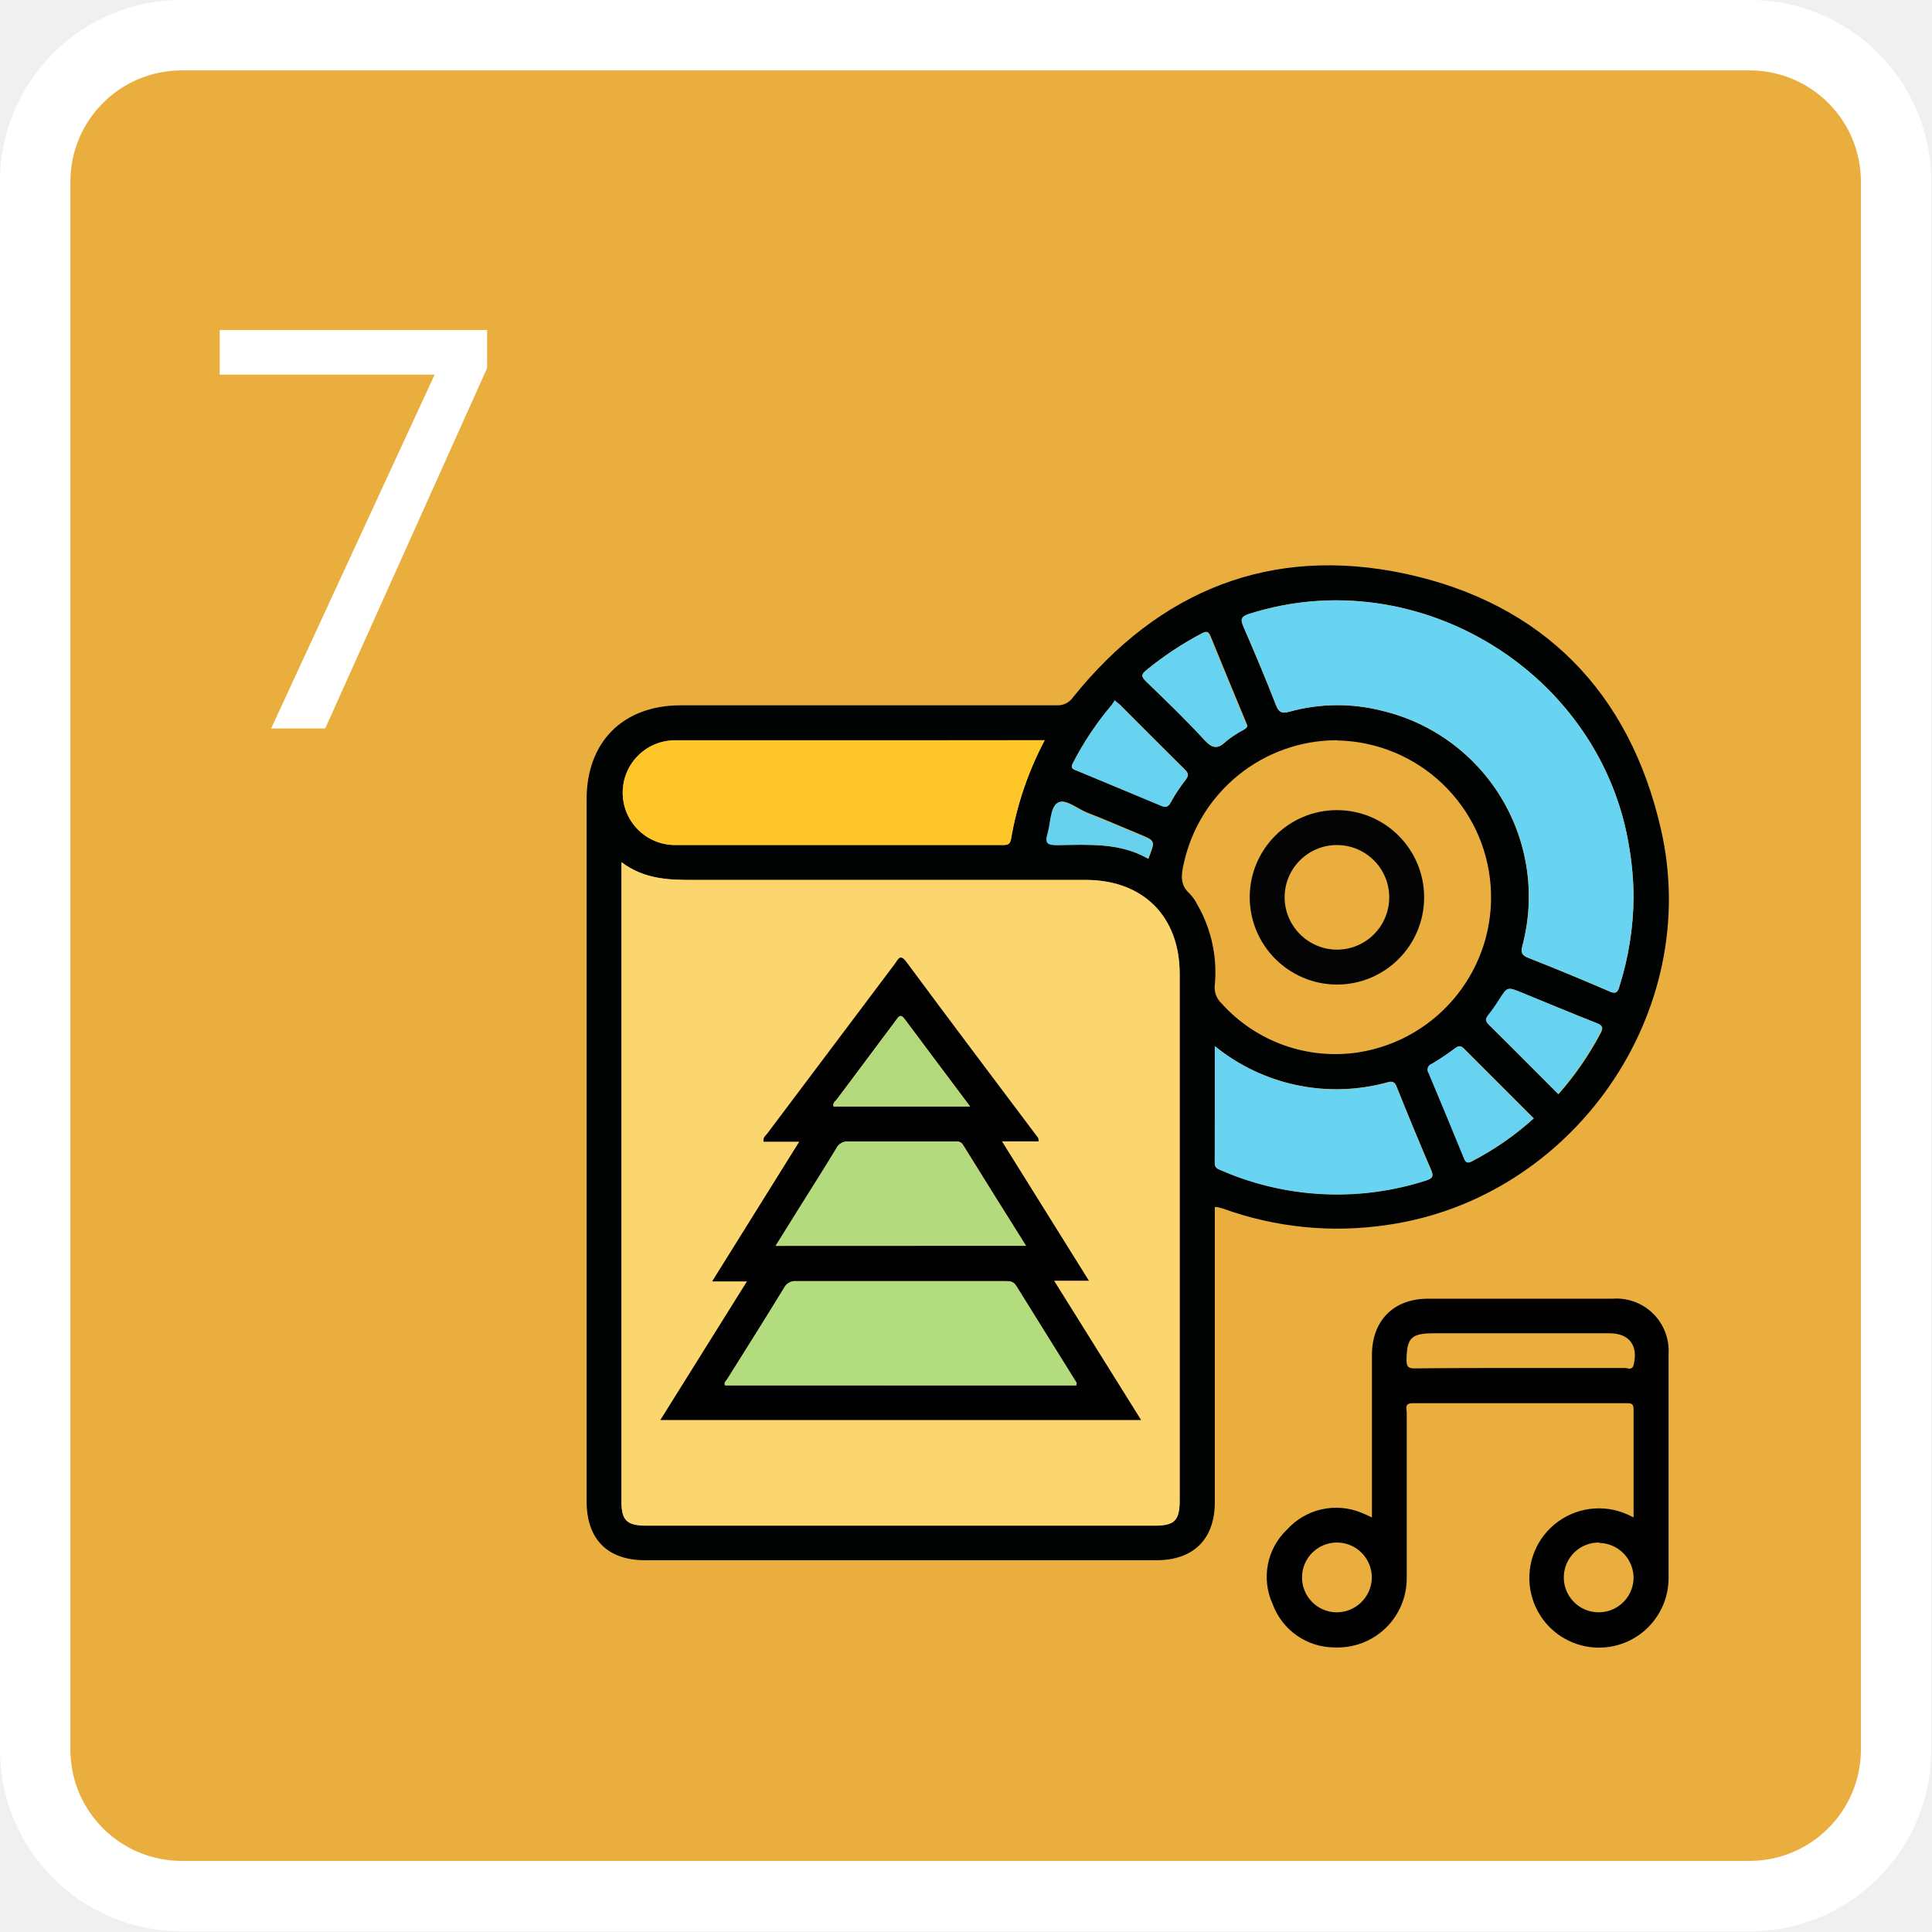
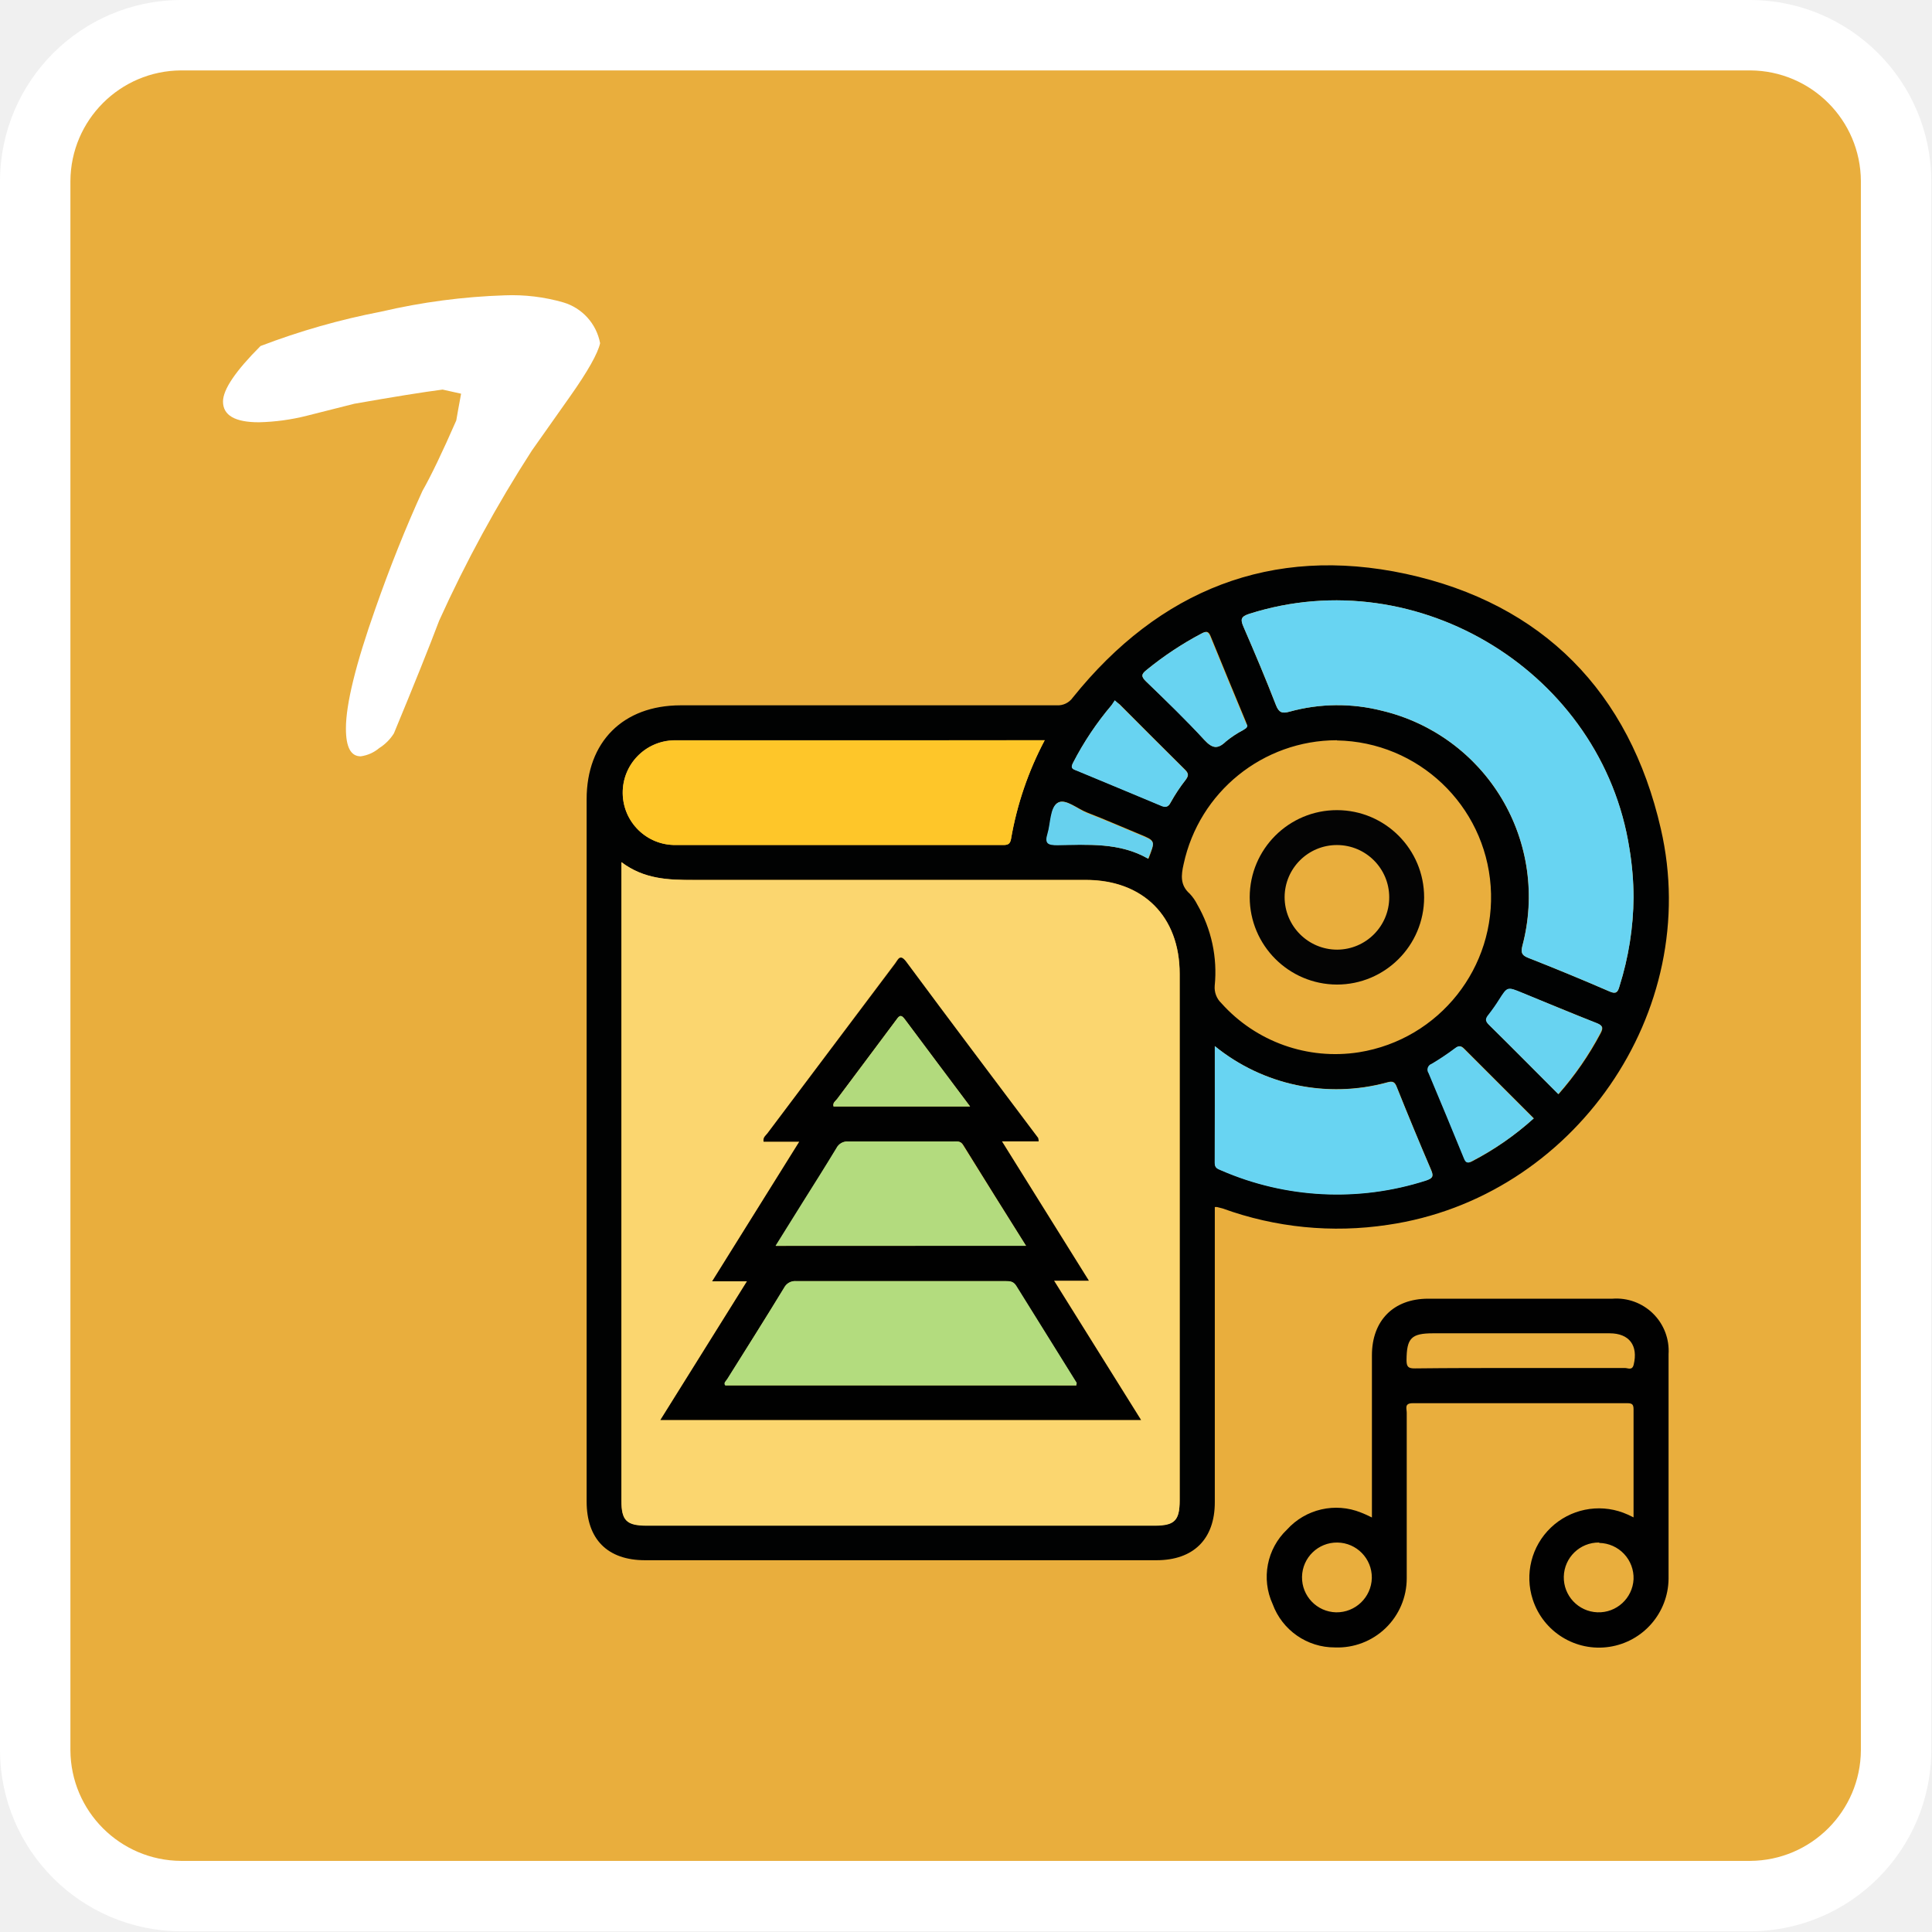
<svg xmlns="http://www.w3.org/2000/svg" viewBox="0 0 192.07 192.07">
  <defs>
-     <style>.cls-1{fill:#e9ae3d;}.cls-2,.cls-3{fill:#fff;}.cls-3{font-size:55.47px;font-family:ACMESecretAgent, "A.C.M.E. Secret Agent";}.cls-4{fill:#010202;}.cls-5{fill:#010101;}.cls-6{fill:#fbd66f;}.cls-7{fill:#68d4f2;}.cls-8{fill:#fec629;}.cls-9{fill:#68d3f1;}.cls-10{fill:#67d1ee;}.cls-11{fill:#040404;}.cls-12{fill:#b3dc7e;}.cls-13{fill:#b3db7e;}.cls-14{fill:#b2da7d;}</style>
+     <style>.cls-1{fill:#e9ae3d;}.cls-2{fill:#fff;}.cls-3{fill:#010202;}.cls-4{fill:#010101;}.cls-5{fill:#fbd66f;}.cls-6{fill:#68d4f2;}.cls-7{fill:#fec629;}.cls-8{fill:#68d3f1;}.cls-9{fill:#67d1ee;}.cls-10{fill:#040404;}.cls-11{fill:#b3dc7e;}.cls-12{fill:#b3db7e;}.cls-13{fill:#b2da7d;}</style>
  </defs>
  <g id="Capa_2" data-name="Capa 2">
    <g id="Capa_1-2" data-name="Capa 1">
      <rect class="cls-1" x="3.5" y="3.5" width="185.07" height="185.07" rx="14.53" />
      <path class="cls-2" d="M174,7a11.06,11.06,0,0,1,11,11V174a11.07,11.07,0,0,1-11,11H18A11.06,11.06,0,0,1,7,174V18A11.06,11.06,0,0,1,18,7H174m0-7H18A18.05,18.05,0,0,0,0,18V174a18.05,18.05,0,0,0,18,18H174a18.05,18.05,0,0,0,18-18V18A18.05,18.05,0,0,0,174,0Z" />
-       <text class="cls-3" transform="translate(19.41 72.42)">7</text>
-       <path class="cls-4" d="M120.77,120v29.35c0,3.66-2.12,5.76-5.8,5.76H64.13c-3.74,0-5.81-2.09-5.81-5.85V79.46c0-5.71,3.62-9.33,9.33-9.34q18.69,0,37.4,0a1.83,1.83,0,0,0,1.61-.78c8.58-10.68,19.74-15.16,33.1-12.29C153.38,60,162,68.81,165.11,82.39c4.22,18.23-8.7,36.71-27.15,39.38a33.42,33.42,0,0,1-16.41-1.63L121,120A.91.91,0,0,0,120.77,120Zm-59-34.3v63.46c0,2,.5,2.48,2.51,2.48h50.51c2,0,2.49-.51,2.49-2.5V96.8c0-5.7-3.63-9.33-9.34-9.33-13,0-26,0-39,0C66.45,87.49,64,87.4,61.79,85.72ZM162.4,89.21a30.33,30.33,0,0,0-.41-4.85c-2.71-17.43-21-28.7-37.81-23.33-.83.26-.87.56-.56,1.28,1.12,2.58,2.2,5.17,3.23,7.79.29.74.61.86,1.35.65a17.93,17.93,0,0,1,9.2-.09A19,19,0,0,1,151.35,94c-.15.61-.14.94.55,1.21Q156,96.83,160,98.56c.67.29.85.09,1-.51A30.16,30.16,0,0,0,162.4,89.21ZM132.91,73.59a15.6,15.6,0,0,0-15.24,12.32c-.25,1.1-.36,2.09.61,2.94a4.47,4.47,0,0,1,.74,1.06A13.45,13.45,0,0,1,120.76,98a2.14,2.14,0,0,0,.66,1.73,15.2,15.2,0,0,0,13.69,4.88,15.6,15.6,0,0,0-2.2-31Zm-29,0H81.8c-4.92,0-9.83,0-14.75,0A5.2,5.2,0,1,0,67.17,84q13.6,0,27.21,0c1.77,0,3.54,0,5.31,0,.46,0,.73-.06.82-.59A32.9,32.9,0,0,1,103.86,73.59ZM120.77,104c0,4,0,7.8,0,11.61,0,.5.32.58.64.72a28.88,28.88,0,0,0,20.4,1c.55-.17.76-.33.48-1q-1.77-4.12-3.43-8.28c-.21-.54-.43-.59-.95-.45A19.17,19.17,0,0,1,120.77,104ZM124,72.14l-.15-.41c-1.17-2.83-2.35-5.65-3.5-8.49-.22-.54-.46-.49-.88-.27a32.88,32.88,0,0,0-5.49,3.64c-.53.42-.54.65-.05,1.13,2,1.91,4,3.82,5.81,5.83.79.85,1.32.93,2.14.14a10.13,10.13,0,0,1,1.71-1.13C123.72,72.46,123.94,72.39,124,72.14Zm-13.13-2.52-.34.46a30.27,30.27,0,0,0-3.84,5.74c-.32.6.06.65.42.8,2.76,1.15,5.52,2.29,8.28,3.45.45.19.75.22,1-.3a16.86,16.86,0,0,1,1.49-2.25c.3-.4.31-.62-.06-1-2.18-2.15-4.34-4.33-6.51-6.5C111.17,69.92,111,69.81,110.82,69.62Zm41.64,41.58c-2.32-2.32-4.62-4.61-6.91-6.91-.3-.3-.5-.39-.89-.09a26.26,26.26,0,0,1-2.33,1.56.61.61,0,0,0-.31.93c1.19,2.82,2.35,5.64,3.51,8.47.17.43.35.51.77.29A29.17,29.17,0,0,0,152.46,111.2Zm2.45-2.44a31.31,31.31,0,0,0,4.15-6c.33-.61.22-.81-.4-1.05-2.47-1-4.92-2-7.37-3-1.46-.6-1.45-.6-2.26.67a17.5,17.5,0,0,1-1.05,1.5c-.3.36-.38.6,0,1C150.3,104.12,152.58,106.43,154.91,108.76Zm-40.78-23.4c.69-1.78.69-1.78-.89-2.43s-3.44-1.47-5.18-2.14c-1-.38-2.17-1.42-2.92-1s-.69,2-1,3.06.05,1.15,1,1.14C108.16,84,111.29,83.73,114.13,85.36Z" />
-       <path class="cls-5" d="M162.4,150.85c0-3.66,0-7.2,0-10.74,0-.47-.13-.61-.6-.61q-10.68,0-21.36,0c-.85,0-.59.54-.59.94,0,5.49,0,11,0,16.47a6.87,6.87,0,0,1-7.13,6.87,6.57,6.57,0,0,1-6.2-4.31,6.49,6.49,0,0,1,1.43-7.41,6.59,6.59,0,0,1,7.35-1.69c.17.06.33.14.5.21l.59.28V134.74c0-3.46,2.15-5.63,5.59-5.63q9.15,0,18.32,0a5.2,5.2,0,0,1,5.58,5.52c0,7.45,0,14.89,0,22.33a6.92,6.92,0,0,1-13.5,2.06,6.92,6.92,0,0,1,9-8.63C161.66,150.49,162,150.65,162.4,150.85ZM151.05,136c3.5,0,7,0,10.5,0,.29,0,.71.27.86-.32.47-1.92-.44-3.13-2.39-3.13H142.49c-2.2,0-2.64.48-2.66,2.66,0,.67.17.84.84.83C144.13,136,147.59,136,151.05,136Zm-14.67,20.85a3.47,3.47,0,1,0-3.55,3.44A3.5,3.5,0,0,0,136.38,156.89Zm22.59-3.5A3.47,3.47,0,1,0,162.4,157,3.48,3.48,0,0,0,159,153.39Z" />
-       <path class="cls-6" d="M61.79,85.72c2.24,1.68,4.66,1.77,7.14,1.77,13,0,26,0,39,0,5.71,0,9.34,3.63,9.34,9.33v52.36c0,2-.5,2.5-2.49,2.5H64.3c-2,0-2.51-.5-2.51-2.48V85.72Zm41.47,27.75a1.44,1.44,0,0,0-.1-.34c-4.38-5.83-8.77-11.65-13.11-17.51-.63-.84-.8-.23-1.1.16L76.28,112.69c-.16.21-.44.37-.37.81h3.55L70.8,127.39h3.46l-8.61,13.78h47.79l-8.65-13.85h3.46l-8.64-13.85Z" />
-       <path class="cls-7" d="M162.4,89.21A30.16,30.16,0,0,1,161,98.05c-.18.6-.36.8-1,.51q-4-1.74-8.09-3.34c-.69-.27-.7-.6-.55-1.21A19,19,0,0,0,137.4,70.66a17.93,17.93,0,0,0-9.2.09c-.74.21-1.06.09-1.35-.65-1-2.62-2.11-5.21-3.23-7.79-.31-.72-.27-1,.56-1.28,16.82-5.37,35.1,5.9,37.81,23.33A30.33,30.33,0,0,1,162.4,89.21Z" />
-       <path class="cls-8" d="M103.86,73.59a32.9,32.9,0,0,0-3.35,9.83c-.09.53-.36.6-.82.59-1.77,0-3.54,0-5.31,0q-13.6,0-27.21,0a5.2,5.2,0,1,1-.12-10.4c4.92,0,9.83,0,14.75,0Z" />
-       <path class="cls-7" d="M120.77,104a19.17,19.17,0,0,0,17.13,3.63c.52-.14.74-.09.95.45q1.67,4.16,3.43,8.28c.28.63.07.79-.48,1a28.88,28.88,0,0,1-20.4-1c-.32-.14-.64-.22-.64-.72C120.78,111.78,120.77,108,120.77,104Z" />
-       <path class="cls-9" d="M124,72.14c0,.25-.23.32-.41.44a10.13,10.13,0,0,0-1.71,1.13c-.82.79-1.35.71-2.14-.14-1.86-2-3.84-3.92-5.81-5.83-.49-.48-.48-.71.05-1.13A32.88,32.88,0,0,1,119.42,63c.42-.22.66-.27.88.27,1.15,2.84,2.33,5.66,3.5,8.49Z" />
-       <path class="cls-9" d="M110.82,69.62c.21.19.35.3.47.42,2.17,2.17,4.33,4.35,6.51,6.5.37.36.36.58.06,1a16.86,16.86,0,0,0-1.49,2.25c-.28.52-.58.49-1,.3-2.76-1.16-5.52-2.3-8.28-3.45-.36-.15-.74-.2-.42-.8a30.27,30.27,0,0,1,3.84-5.74Z" />
-       <path class="cls-9" d="M152.46,111.2a29.17,29.17,0,0,1-6.16,4.25c-.42.22-.6.14-.77-.29-1.16-2.83-2.32-5.65-3.51-8.47a.61.61,0,0,1,.31-.93,26.26,26.26,0,0,0,2.33-1.56c.39-.3.59-.21.89.09C147.84,106.59,150.14,108.88,152.46,111.2Z" />
-       <path class="cls-9" d="M154.91,108.76c-2.33-2.33-4.61-4.64-6.92-6.91-.39-.38-.31-.62,0-1a17.5,17.5,0,0,0,1.05-1.5c.81-1.27.8-1.27,2.26-.67,2.45,1,4.9,2.06,7.37,3,.62.24.73.44.4,1.05A31.31,31.31,0,0,1,154.91,108.76Z" />
-       <path class="cls-10" d="M114.13,85.36c-2.84-1.63-6-1.38-9-1.33-.93,0-1.31-.14-1-1.14s.24-2.58,1-3.06,1.93.58,2.92,1c1.74.67,3.45,1.42,5.18,2.14S114.82,83.58,114.13,85.36Z" />
-       <path class="cls-5" d="M103.26,113.47H99.61l8.64,13.85h-3.46l8.65,13.85H65.65l8.61-13.78H70.8l8.66-13.89H75.91c-.07-.44.21-.6.37-.81L89,95.78c.3-.39.47-1,1.1-.16,4.34,5.86,8.73,11.68,13.11,17.51A1.44,1.44,0,0,1,103.26,113.47ZM107,137.73c0-.11,0-.2,0-.25-2-3.21-4-6.42-6-9.64-.29-.47-.65-.47-1.09-.47-6.93,0-13.86,0-20.79,0A1.22,1.22,0,0,0,78,128c-1.87,3-3.78,6.06-5.66,9.09-.11.19-.39.36-.2.63Zm-5-13.88c-2.13-3.4-4.19-6.69-6.23-10-.27-.45-.65-.36-1-.36-3.46,0-6.93,0-10.39,0a1.21,1.21,0,0,0-1.2.67c-1.1,1.82-2.24,3.62-3.37,5.42l-2.67,4.28ZM96.44,110c-2.25-3-4.38-5.82-6.48-8.66-.45-.62-.63-.25-.91.12-1.94,2.61-3.89,5.2-5.83,7.8-.16.21-.46.37-.35.74Z" />
-       <path class="cls-11" d="M124.24,89.2a8.67,8.67,0,1,1,8.66,8.68A8.7,8.7,0,0,1,124.24,89.2Zm8.7,5.21a5.2,5.2,0,1,0-5.23-5.23A5.23,5.23,0,0,0,132.94,94.41Z" />
-       <path class="cls-12" d="M107,137.73H72.09c-.19-.27.09-.44.2-.63,1.88-3,3.79-6,5.66-9.09a1.22,1.22,0,0,1,1.21-.65c6.93,0,13.86,0,20.79,0,.44,0,.8,0,1.09.47,2,3.22,4,6.43,6,9.64C107.06,137.53,107,137.62,107,137.73Z" />
-       <path class="cls-13" d="M102,123.85H77.1l2.67-4.28c1.13-1.8,2.27-3.6,3.37-5.42a1.21,1.21,0,0,1,1.2-.67c3.46,0,6.93,0,10.39,0,.38,0,.76-.09,1,.36C97.8,117.16,99.86,120.45,102,123.85Z" />
-       <path class="cls-14" d="M96.44,110H82.87c-.11-.37.19-.53.35-.74,1.94-2.6,3.89-5.19,5.83-7.8.28-.37.46-.74.91-.12C92.06,104.15,94.19,107,96.44,110Z" />
+       <path class="cls-2" d="M59.66,34.12c-.22,1-1.21,2.78-3,5.31q-1.91,2.72-3.79,5.37a129.85,129.85,0,0,0-9.21,16.9q-1.47,3.9-4.5,11.21a4.6,4.6,0,0,1-1.46,1.46,3.6,3.6,0,0,1-1.84.82c-1,0-1.47-.93-1.47-2.77q0-3.63,2.93-11.92Q39.5,54.28,42,48.8q1.29-2.27,3.36-7c.1-.62.27-1.5.48-2.66L44,38.73q-2.93.38-8.78,1.41l-4.71,1.19a21.45,21.45,0,0,1-4.77.65c-2.38,0-3.57-.69-3.57-2.06q0-1.79,3.73-5.52a71.16,71.16,0,0,1,12-3.42,62.85,62.85,0,0,1,12.29-1.62,18.4,18.4,0,0,1,5.8.7A5.23,5.23,0,0,1,59.66,34.12Z" />
+       <path class="cls-3" d="M120.77,120v29.35c0,3.66-2.12,5.76-5.8,5.76H64.13c-3.74,0-5.81-2.09-5.81-5.85V79.46c0-5.71,3.62-9.33,9.33-9.34q18.69,0,37.4,0a1.83,1.83,0,0,0,1.61-.78c8.58-10.68,19.74-15.16,33.1-12.29C153.38,60,162,68.81,165.11,82.39c4.22,18.23-8.7,36.71-27.15,39.38a33.42,33.42,0,0,1-16.41-1.63L121,120A.91.91,0,0,0,120.77,120Zm-59-34.3v63.46c0,2,.5,2.48,2.51,2.48h50.51c2,0,2.49-.51,2.49-2.5V96.8c0-5.7-3.63-9.33-9.34-9.33-13,0-26,0-39,0C66.45,87.49,64,87.4,61.79,85.72ZM162.4,89.21a30.33,30.33,0,0,0-.41-4.85c-2.71-17.43-21-28.7-37.81-23.33-.83.26-.87.56-.56,1.28,1.12,2.58,2.2,5.17,3.23,7.79.29.74.61.86,1.35.65a17.93,17.93,0,0,1,9.2-.09A19,19,0,0,1,151.35,94c-.15.61-.14.94.55,1.21Q156,96.83,160,98.56c.67.29.85.09,1-.51A30.16,30.16,0,0,0,162.4,89.21ZM132.91,73.59a15.6,15.6,0,0,0-15.24,12.32c-.25,1.1-.36,2.09.61,2.94a4.47,4.47,0,0,1,.74,1.06A13.45,13.45,0,0,1,120.76,98a2.14,2.14,0,0,0,.66,1.73,15.2,15.2,0,0,0,13.69,4.88,15.6,15.6,0,0,0-2.2-31Zm-29,0H81.8c-4.92,0-9.83,0-14.75,0A5.2,5.2,0,1,0,67.17,84q13.6,0,27.21,0c1.77,0,3.54,0,5.31,0,.46,0,.73-.06.82-.59A32.9,32.9,0,0,1,103.86,73.59ZM120.77,104c0,4,0,7.8,0,11.61,0,.5.32.58.64.72a28.88,28.88,0,0,0,20.4,1c.55-.17.76-.33.48-1q-1.77-4.12-3.43-8.28c-.21-.54-.43-.59-.95-.45A19.17,19.17,0,0,1,120.77,104ZM124,72.14l-.15-.41c-1.17-2.83-2.35-5.65-3.5-8.49-.22-.54-.46-.49-.88-.27a32.88,32.88,0,0,0-5.49,3.64c-.53.42-.54.65-.05,1.13,2,1.91,4,3.82,5.81,5.83.79.85,1.32.93,2.14.14a10.13,10.13,0,0,1,1.71-1.13C123.72,72.46,123.94,72.39,124,72.14Zm-13.13-2.52-.34.46a30.27,30.27,0,0,0-3.84,5.74c-.32.6.06.65.42.8,2.76,1.15,5.52,2.29,8.28,3.45.45.19.75.22,1-.3a16.86,16.86,0,0,1,1.49-2.25c.3-.4.31-.62-.06-1-2.18-2.15-4.34-4.33-6.51-6.5C111.17,69.92,111,69.81,110.82,69.62Zm41.64,41.58c-2.32-2.32-4.62-4.61-6.91-6.91-.3-.3-.5-.39-.89-.09a26.26,26.26,0,0,1-2.33,1.56.61.61,0,0,0-.31.93c1.19,2.82,2.35,5.64,3.51,8.47.17.43.35.51.77.29A29.17,29.17,0,0,0,152.46,111.2Zm2.45-2.44a31.31,31.31,0,0,0,4.15-6c.33-.61.22-.81-.4-1.05-2.47-1-4.92-2-7.37-3-1.46-.6-1.45-.6-2.26.67a17.5,17.5,0,0,1-1.05,1.5c-.3.36-.38.6,0,1C150.3,104.12,152.58,106.43,154.91,108.76Zm-40.78-23.4c.69-1.78.69-1.78-.89-2.43s-3.44-1.47-5.18-2.14c-1-.38-2.17-1.42-2.92-1s-.69,2-1,3.06.05,1.15,1,1.14C108.16,84,111.29,83.73,114.13,85.36Z" />
+       <path class="cls-4" d="M162.4,150.85c0-3.66,0-7.2,0-10.74,0-.47-.13-.61-.6-.61q-10.68,0-21.36,0c-.85,0-.59.54-.59.94,0,5.49,0,11,0,16.47a6.87,6.87,0,0,1-7.13,6.87,6.57,6.57,0,0,1-6.2-4.31,6.49,6.49,0,0,1,1.43-7.41,6.59,6.59,0,0,1,7.35-1.69c.17.06.33.14.5.21l.59.28V134.74c0-3.46,2.15-5.63,5.59-5.63q9.15,0,18.32,0a5.2,5.2,0,0,1,5.58,5.52c0,7.45,0,14.89,0,22.33a6.92,6.92,0,0,1-13.5,2.06,6.92,6.92,0,0,1,9-8.63C161.66,150.49,162,150.65,162.4,150.85ZM151.05,136c3.5,0,7,0,10.5,0,.29,0,.71.27.86-.32.47-1.92-.44-3.13-2.39-3.13H142.49c-2.2,0-2.64.48-2.66,2.66,0,.67.17.84.84.83C144.13,136,147.59,136,151.05,136Zm-14.67,20.85a3.47,3.47,0,1,0-3.55,3.44A3.5,3.5,0,0,0,136.38,156.89Zm22.59-3.5A3.47,3.47,0,1,0,162.4,157,3.48,3.48,0,0,0,159,153.39Z" />
+       <path class="cls-5" d="M61.79,85.72c2.24,1.68,4.66,1.77,7.14,1.77,13,0,26,0,39,0,5.71,0,9.34,3.63,9.34,9.33v52.36c0,2-.5,2.5-2.49,2.5H64.3c-2,0-2.51-.5-2.51-2.48V85.72Zm41.47,27.75a1.44,1.44,0,0,0-.1-.34c-4.38-5.83-8.77-11.65-13.11-17.51-.63-.84-.8-.23-1.1.16L76.28,112.69c-.16.21-.44.37-.37.81h3.55L70.8,127.38h3.46l-8.61,13.79h47.79l-8.65-13.85h3.46l-8.64-13.85Z" />
+       <path class="cls-6" d="M162.4,89.21A30.16,30.16,0,0,1,161,98.05c-.18.6-.36.8-1,.51q-4-1.74-8.09-3.34c-.69-.27-.7-.6-.55-1.21A19,19,0,0,0,137.4,70.66a17.93,17.93,0,0,0-9.2.09c-.74.21-1.06.09-1.35-.65-1-2.62-2.11-5.21-3.23-7.79-.31-.72-.27-1,.56-1.28,16.82-5.37,35.1,5.9,37.81,23.33A30.33,30.33,0,0,1,162.4,89.21Z" />
+       <path class="cls-7" d="M103.86,73.59a32.9,32.9,0,0,0-3.35,9.83c-.09.53-.36.6-.82.59-1.77,0-3.54,0-5.31,0q-13.6,0-27.21,0a5.2,5.2,0,1,1-.12-10.4c4.92,0,9.83,0,14.75,0Z" />
+       <path class="cls-6" d="M120.77,104a19.17,19.17,0,0,0,17.13,3.63c.52-.14.74-.09.95.45q1.67,4.16,3.43,8.28c.28.63.07.79-.48,1a28.88,28.88,0,0,1-20.4-1c-.32-.14-.64-.22-.64-.72C120.78,111.78,120.77,108,120.77,104Z" />
+       <path class="cls-8" d="M124,72.14c0,.25-.23.32-.41.44a10.13,10.13,0,0,0-1.71,1.13c-.82.79-1.35.71-2.14-.14-1.86-2-3.84-3.92-5.81-5.83-.49-.48-.48-.71.05-1.13A32.88,32.88,0,0,1,119.42,63c.42-.22.66-.27.88.27,1.15,2.84,2.33,5.66,3.5,8.49Z" />
+       <path class="cls-8" d="M110.82,69.62c.21.19.35.3.47.42,2.17,2.17,4.33,4.35,6.51,6.5.37.36.36.58.06,1a16.86,16.86,0,0,0-1.49,2.25c-.28.52-.58.49-1,.3-2.76-1.16-5.52-2.3-8.28-3.45-.36-.15-.74-.2-.42-.8a30.27,30.27,0,0,1,3.84-5.74Z" />
+       <path class="cls-8" d="M152.46,111.2a29.17,29.17,0,0,1-6.16,4.25c-.42.22-.6.14-.77-.29-1.16-2.83-2.32-5.65-3.51-8.47a.61.61,0,0,1,.31-.93,26.26,26.26,0,0,0,2.33-1.56c.39-.3.59-.21.89.09C147.84,106.59,150.14,108.88,152.46,111.2Z" />
+       <path class="cls-8" d="M154.91,108.76c-2.33-2.33-4.61-4.64-6.92-6.91-.39-.38-.31-.62,0-1a17.5,17.5,0,0,0,1.05-1.5c.81-1.27.8-1.27,2.26-.67,2.45,1,4.9,2.06,7.37,3,.62.24.73.44.4,1.05A31.31,31.31,0,0,1,154.91,108.76Z" />
+       <path class="cls-9" d="M114.13,85.36c-2.84-1.63-6-1.38-9-1.33-.93,0-1.31-.14-1-1.14s.24-2.58,1-3.06,1.93.58,2.92,1c1.74.67,3.45,1.42,5.18,2.14S114.82,83.58,114.13,85.36Z" />
+       <path class="cls-4" d="M103.26,113.47H99.61l8.64,13.85h-3.46l8.65,13.85H65.65l8.61-13.79H70.8l8.66-13.88H75.91c-.07-.44.21-.6.37-.81L89,95.78c.3-.39.47-1,1.1-.16,4.34,5.86,8.73,11.68,13.11,17.51A1.44,1.44,0,0,1,103.26,113.47ZM107,137.73c0-.11,0-.2,0-.25-2-3.21-4-6.42-6-9.64-.29-.47-.65-.47-1.09-.47-6.93,0-13.86,0-20.79,0A1.22,1.22,0,0,0,78,128c-1.87,3-3.78,6.06-5.66,9.09-.11.19-.39.36-.2.63Zm-5-13.88c-2.13-3.4-4.19-6.69-6.23-10-.27-.45-.65-.36-1-.36-3.46,0-6.93,0-10.39,0a1.21,1.21,0,0,0-1.2.67c-1.1,1.82-2.24,3.62-3.37,5.42l-2.67,4.28ZM96.44,110c-2.25-3-4.38-5.82-6.48-8.66-.45-.62-.63-.25-.91.12-1.94,2.61-3.89,5.2-5.83,7.8-.16.21-.46.37-.35.74Z" />
+       <path class="cls-10" d="M124.24,89.2a8.67,8.67,0,1,1,8.66,8.68A8.7,8.7,0,0,1,124.24,89.2Zm8.7,5.21a5.2,5.2,0,1,0-5.23-5.23A5.23,5.23,0,0,0,132.94,94.41Z" />
+       <path class="cls-11" d="M107,137.73H72.09c-.19-.27.09-.44.2-.63,1.88-3,3.79-6,5.66-9.09a1.22,1.22,0,0,1,1.21-.65c6.93,0,13.86,0,20.79,0,.44,0,.8,0,1.09.47,2,3.22,4,6.43,6,9.64C107.06,137.53,107,137.62,107,137.73Z" />
+       <path class="cls-12" d="M102,123.85H77.1l2.67-4.28c1.13-1.8,2.27-3.6,3.37-5.42a1.21,1.21,0,0,1,1.2-.67c3.46,0,6.93,0,10.39,0,.38,0,.76-.09,1,.36C97.8,117.16,99.86,120.45,102,123.85Z" />
+       <path class="cls-13" d="M96.44,110H82.87c-.11-.37.19-.53.35-.74,1.94-2.6,3.89-5.19,5.83-7.8.28-.37.46-.74.91-.12C92.06,104.15,94.19,107,96.44,110Z" />
    </g>
  </g>
</svg>
